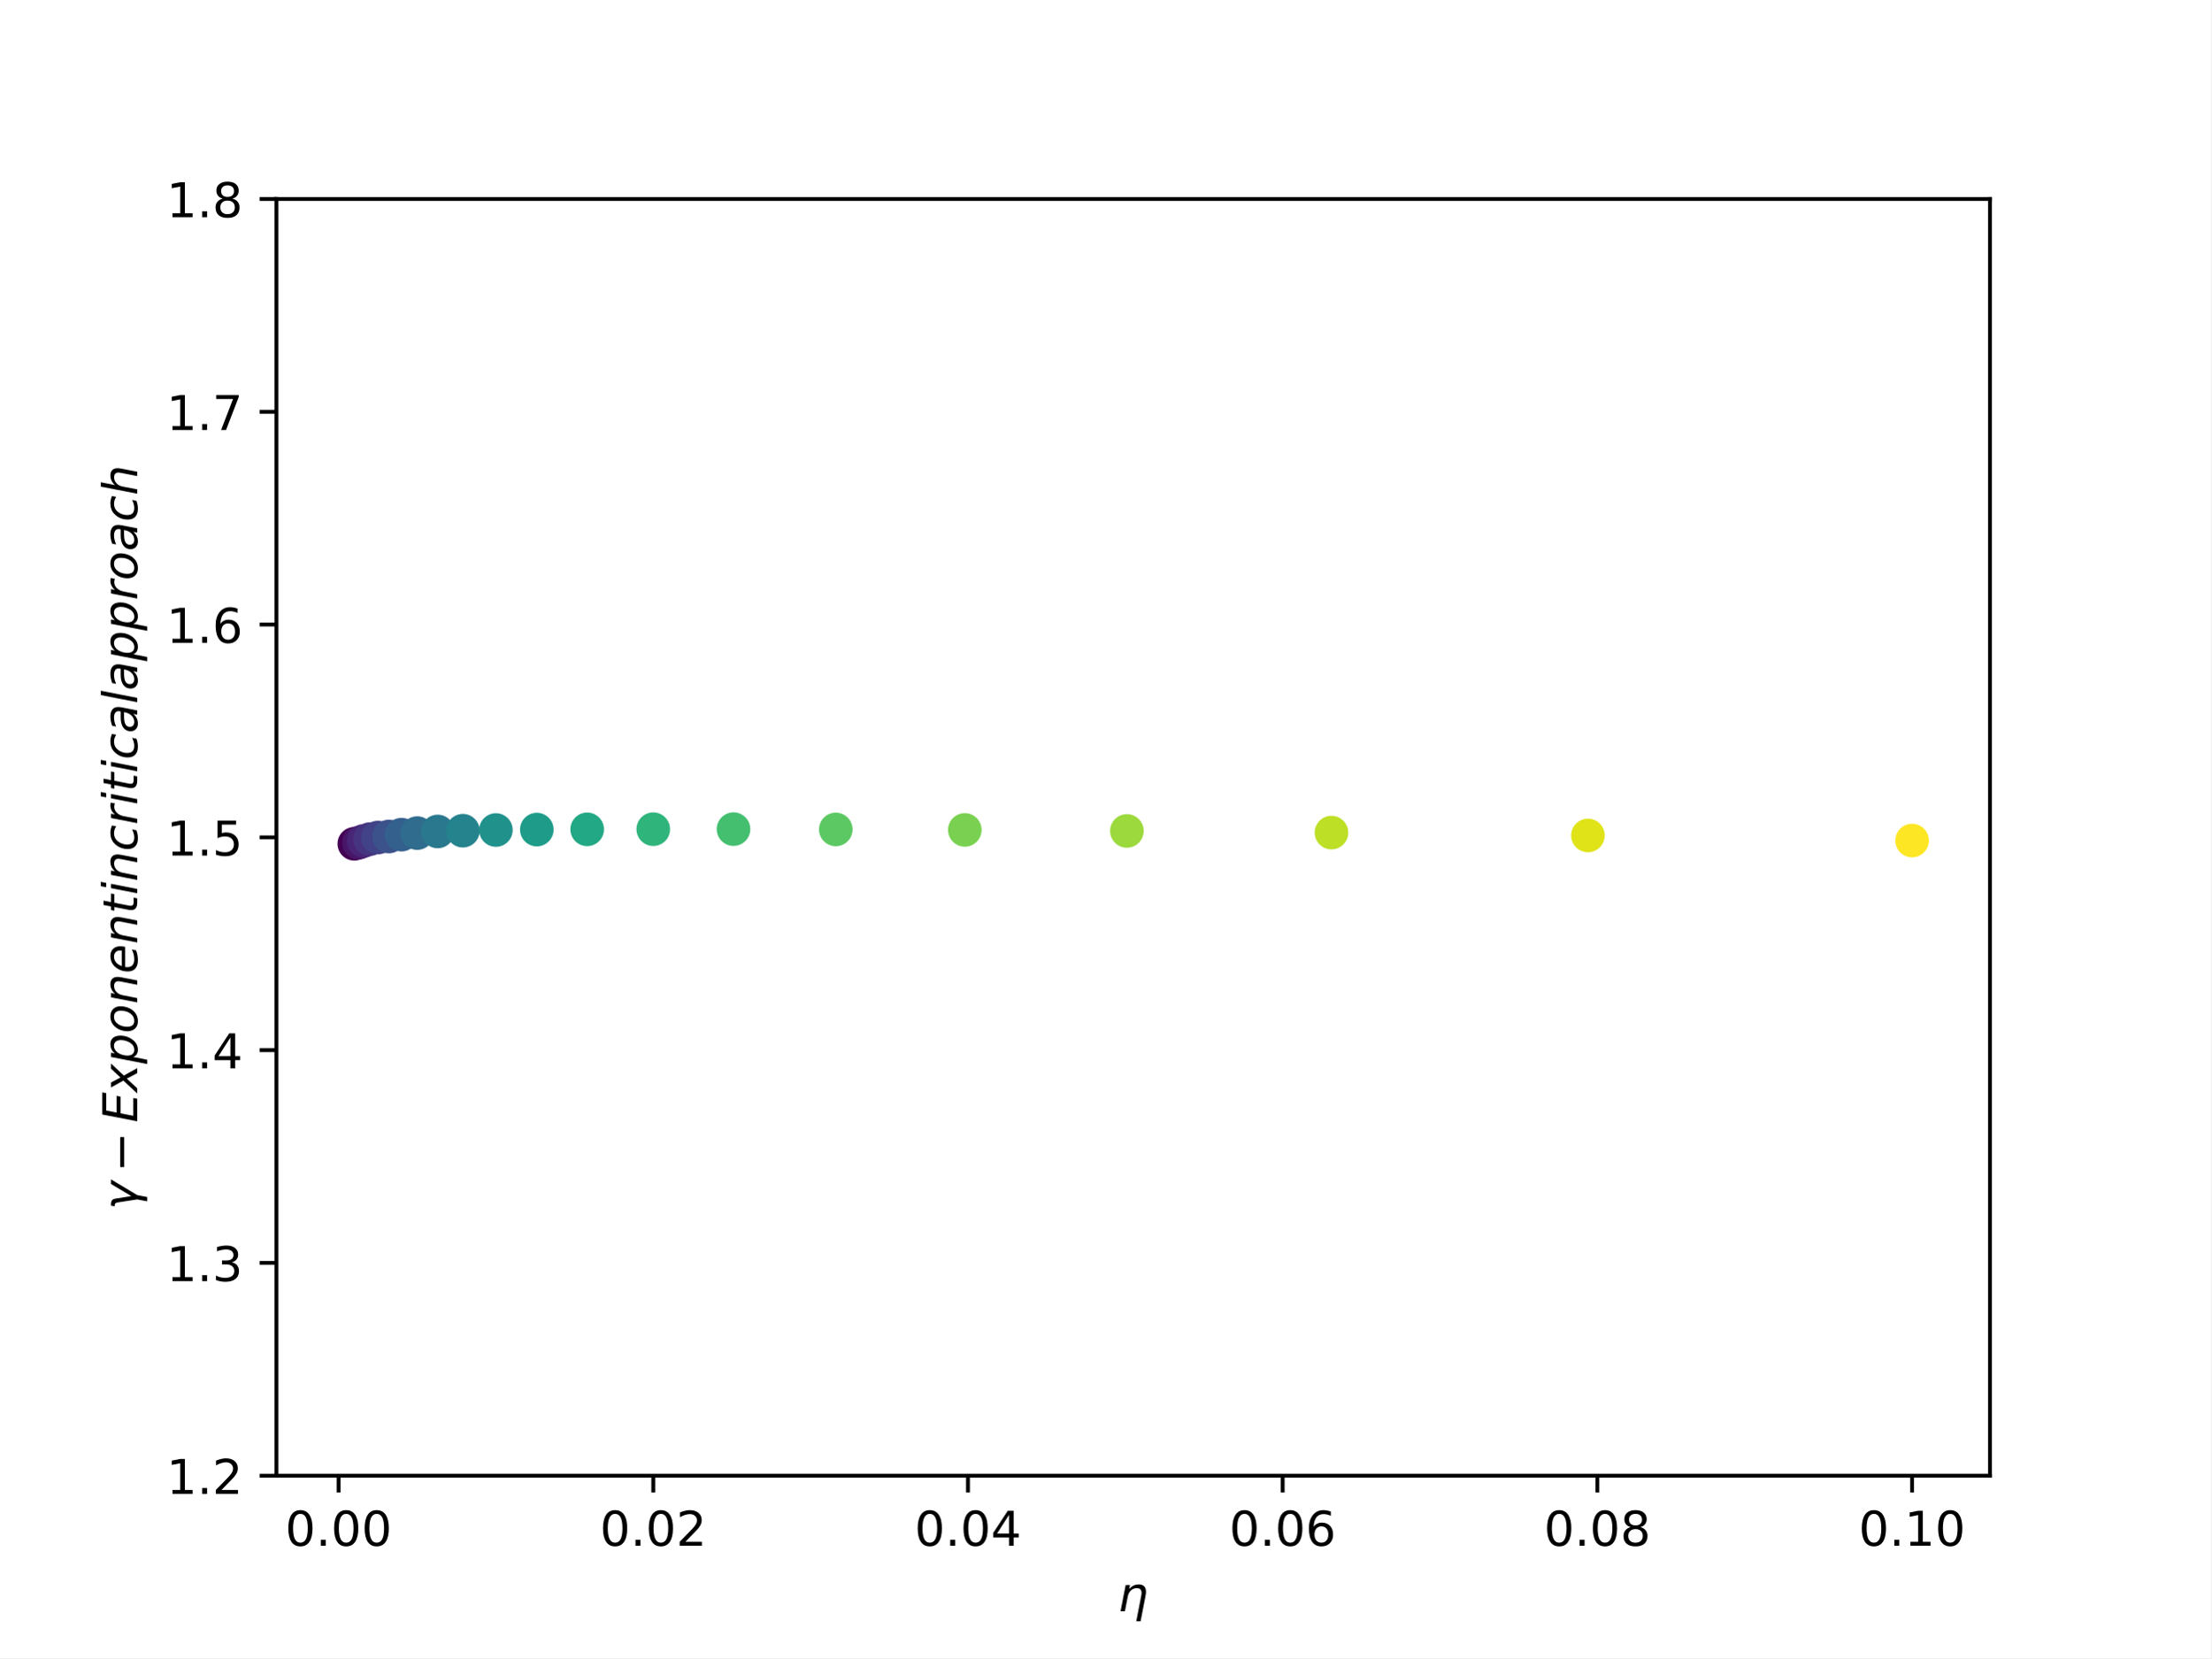
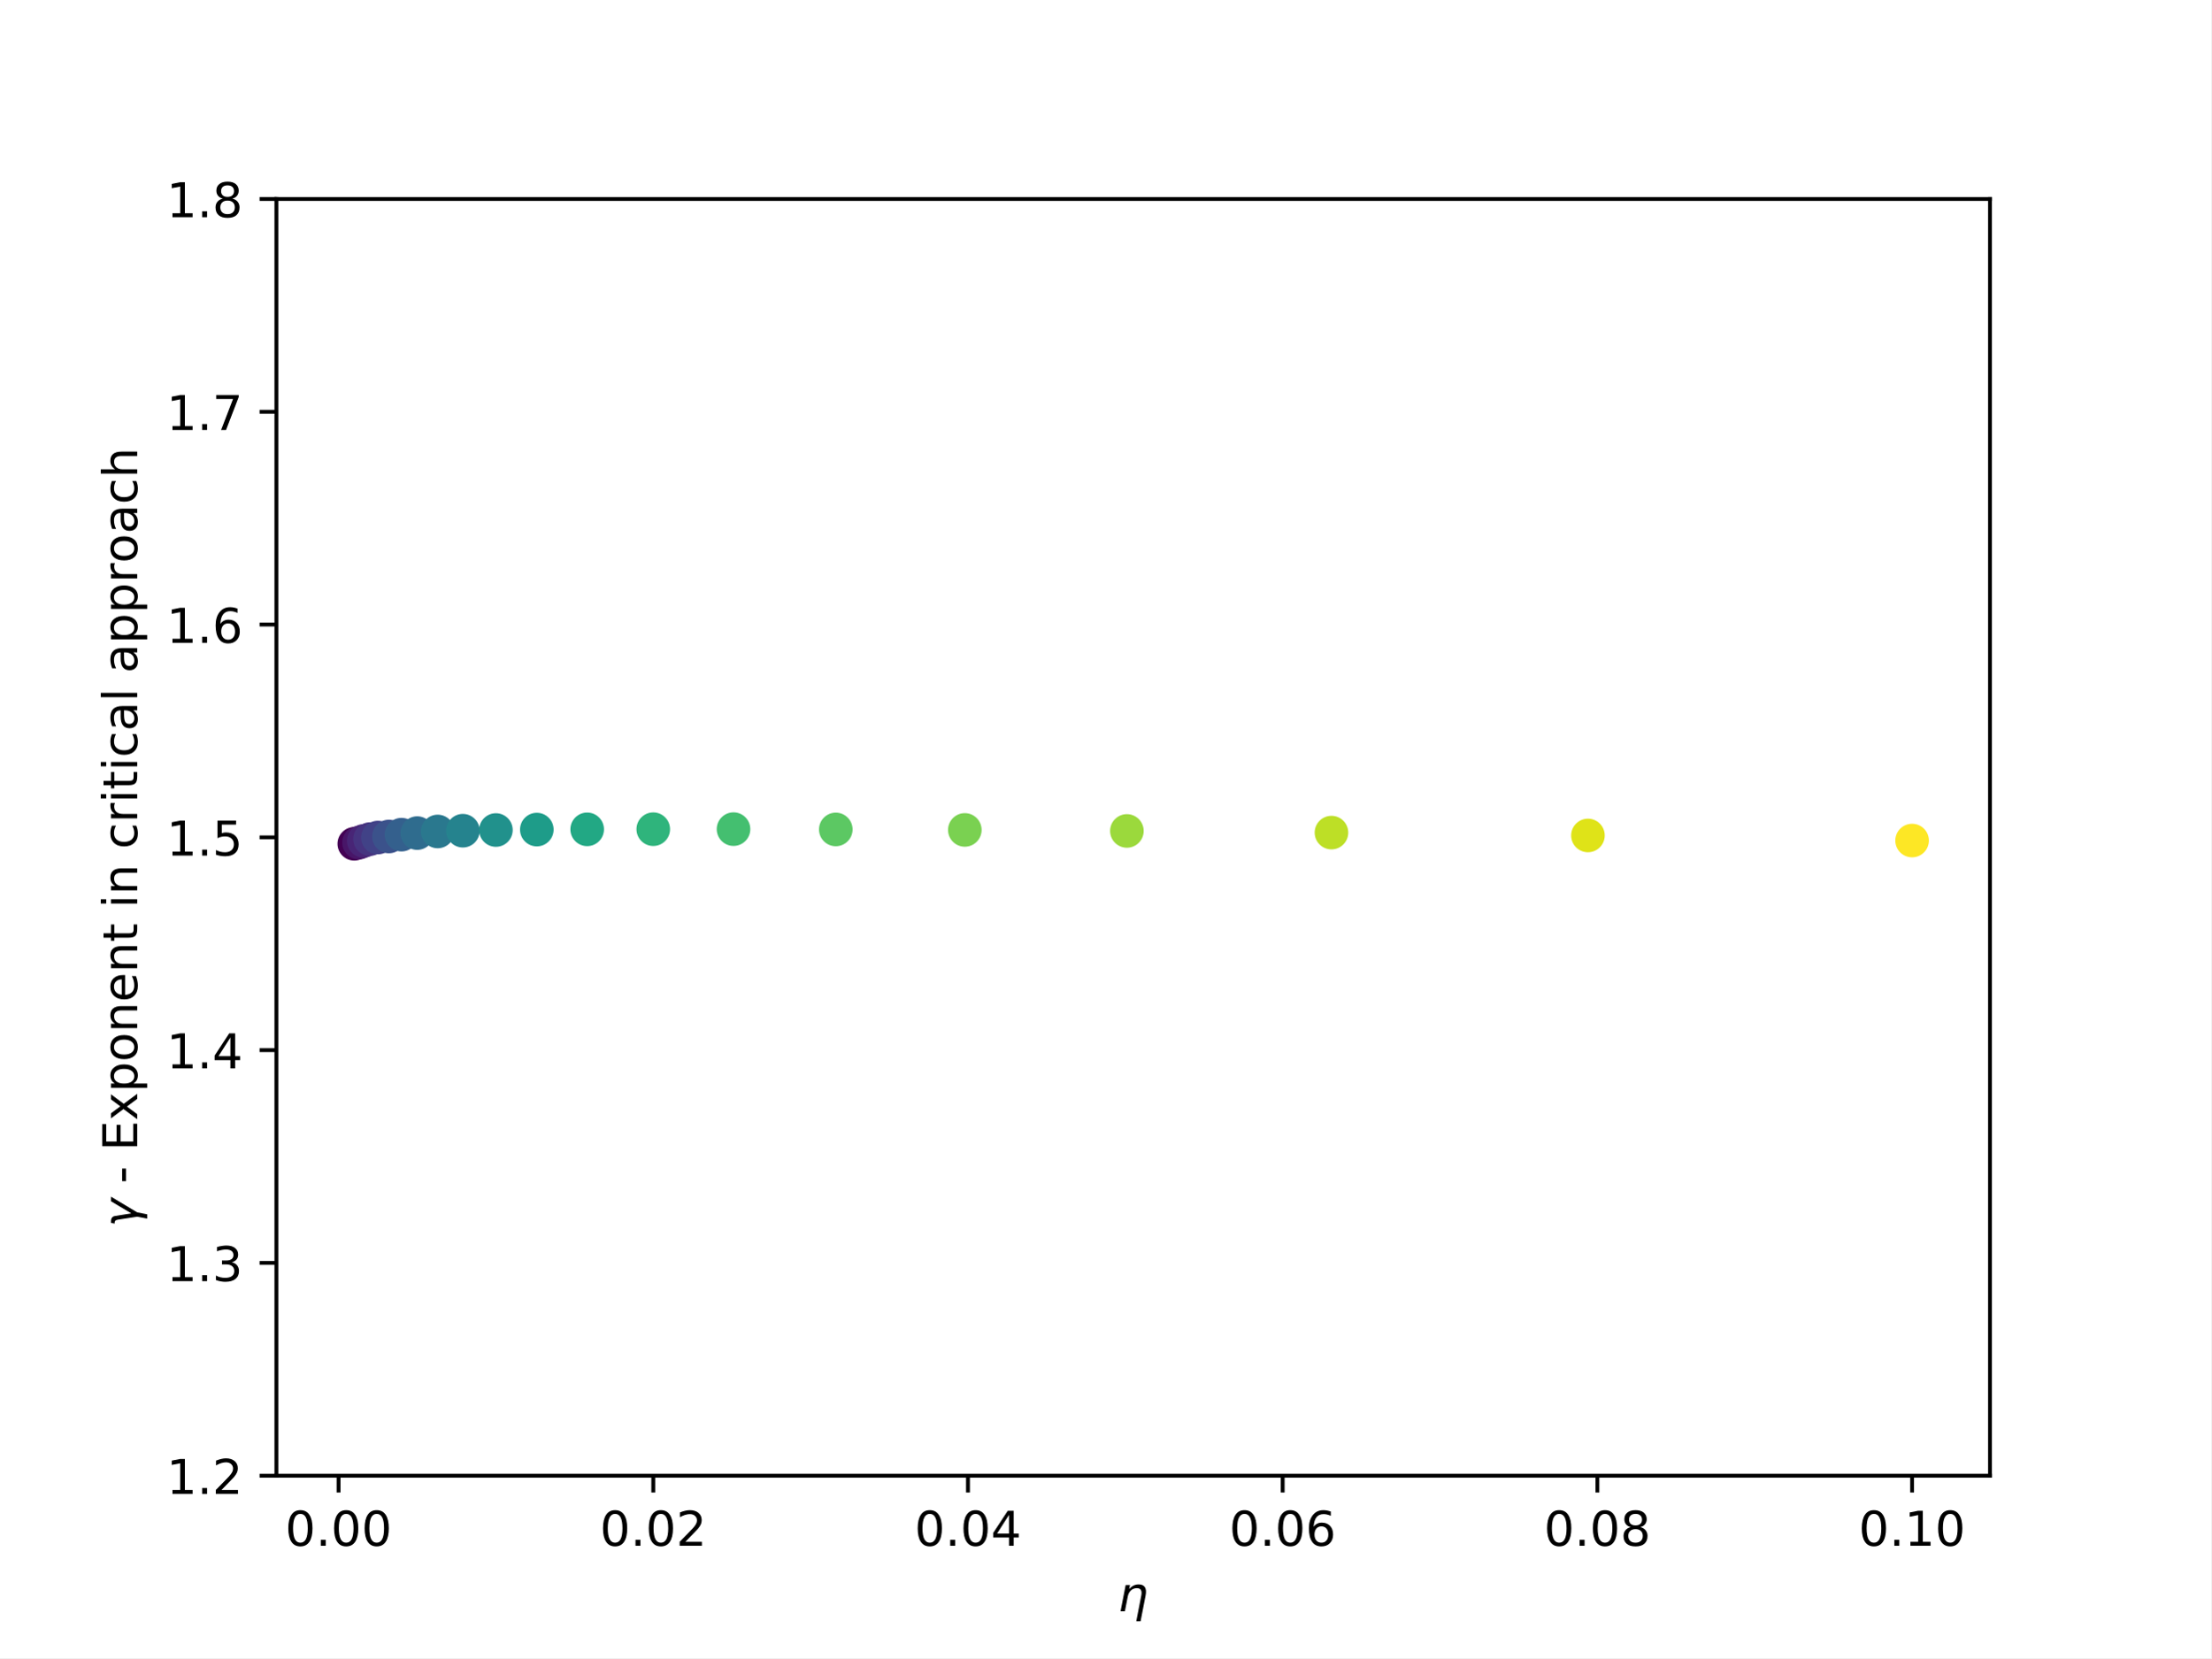
<svg xmlns="http://www.w3.org/2000/svg" xmlns:xlink="http://www.w3.org/1999/xlink" height="345.6pt" version="1.1" viewBox="0 0 460.8 345.6" width="460.8pt">
  <defs>
    <style type="text/css">*{stroke-linecap:butt;stroke-linejoin:round;}</style>
  </defs>
  <g id="figure_1">
    <g id="patch_1">
      <path d="M 0 345.6  L 460.8 345.6  L 460.8 0  L 0 0  z " style="fill:#ffffff;" />
    </g>
    <g id="axes_1">
      <g id="patch_2">
        <path d="M 57.6 307.584  L 414.72 307.584  L 414.72 41.472  L 57.6 41.472  z " style="fill:#ffffff;" />
      </g>
      <g id="PathCollection_1">
        <defs>
-           <path d="M 0 3  C 0.796 3 1.559 2.684 2.121 2.121  C 2.684 1.559 3 0.796 3 -0  C 3 -0.796 2.684 -1.559 2.121 -2.121  C 1.559 -2.684 0.796 -3 0 -3  C -0.796 -3 -1.559 -2.684 -2.121 -2.121  C -2.684 -1.559 -3 -0.796 -3 0  C -3 0.796 -2.684 1.559 -2.121 2.121  C -1.559 2.684 -0.796 3 0 3  z " id="C0_0_fc2ce2a494" />
+           <path d="M 0 3  C 0.796 3 1.559 2.684 2.121 2.121  C 2.684 1.559 3 0.796 3 -0  C 3 -0.796 2.684 -1.559 2.121 -2.121  C 1.559 -2.684 0.796 -3 0 -3  C -0.796 -3 -1.559 -2.684 -2.121 -2.121  C -2.684 -1.559 -3 -0.796 -3 0  C -3 0.796 -2.684 1.559 -2.121 2.121  C -1.559 2.684 -0.796 3 0 3  z " id="C0_0_1f437078ad" />
        </defs>
-         <g clip-path="url(#p2dc2ebb8d2)">
-           <use style="fill:#440154;stroke:#440154;" x="73.833" xlink:href="#C0_0_fc2ce2a494" y="175.874" />
-         </g>
-         <g clip-path="url(#p2dc2ebb8d2)">
-           <use style="fill:#481668;stroke:#481668;" x="74.817" xlink:href="#C0_0_fc2ce2a494" y="175.63" />
-         </g>
-         <g clip-path="url(#p2dc2ebb8d2)">
-           <use style="fill:#482576;stroke:#482576;" x="75.8" xlink:href="#C0_0_fc2ce2a494" y="175.27" />
-         </g>
-         <g clip-path="url(#p2dc2ebb8d2)">
-           <use style="fill:#463480;stroke:#463480;" x="77.112" xlink:href="#C0_0_fc2ce2a494" y="174.889" />
-         </g>
-         <g clip-path="url(#p2dc2ebb8d2)">
-           <use style="fill:#414287;stroke:#414287;" x="78.752" xlink:href="#C0_0_fc2ce2a494" y="174.568" />
-         </g>
-         <g clip-path="url(#p2dc2ebb8d2)">
-           <use style="fill:#3b528b;stroke:#3b528b;" x="81.047" xlink:href="#C0_0_fc2ce2a494" y="174.351" />
-         </g>
-         <g clip-path="url(#p2dc2ebb8d2)">
-           <use style="fill:#34608d;stroke:#34608d;" x="83.671" xlink:href="#C0_0_fc2ce2a494" y="173.969" />
-         </g>
-         <g clip-path="url(#p2dc2ebb8d2)">
-           <use style="fill:#2f6c8e;stroke:#2f6c8e;" x="86.95" xlink:href="#C0_0_fc2ce2a494" y="173.641" />
-         </g>
-         <g clip-path="url(#p2dc2ebb8d2)">
-           <use style="fill:#2a788e;stroke:#2a788e;" x="91.213" xlink:href="#C0_0_fc2ce2a494" y="173.303" />
-         </g>
-         <g clip-path="url(#p2dc2ebb8d2)">
-           <use style="fill:#25838e;stroke:#25838e;" x="96.46" xlink:href="#C0_0_fc2ce2a494" y="173.145" />
-         </g>
-         <g clip-path="url(#p2dc2ebb8d2)">
-           <use style="fill:#21918c;stroke:#21918c;" x="103.347" xlink:href="#C0_0_fc2ce2a494" y="173.002" />
-         </g>
-         <g clip-path="url(#p2dc2ebb8d2)">
-           <use style="fill:#1e9c89;stroke:#1e9c89;" x="111.873" xlink:href="#C0_0_fc2ce2a494" y="172.911" />
-         </g>
-         <g clip-path="url(#p2dc2ebb8d2)">
-           <use style="fill:#22a884;stroke:#22a884;" x="122.367" xlink:href="#C0_0_fc2ce2a494" y="172.859" />
-         </g>
-         <g clip-path="url(#p2dc2ebb8d2)">
-           <use style="fill:#2fb47c;stroke:#2fb47c;" x="136.14" xlink:href="#C0_0_fc2ce2a494" y="172.829" />
-         </g>
-         <g clip-path="url(#p2dc2ebb8d2)">
-           <use style="fill:#44bf70;stroke:#44bf70;" x="152.865" xlink:href="#C0_0_fc2ce2a494" y="172.817" />
-         </g>
-         <g clip-path="url(#p2dc2ebb8d2)">
-           <use style="fill:#5cc863;stroke:#5cc863;" x="174.18" xlink:href="#C0_0_fc2ce2a494" y="172.88" />
-         </g>
-         <g clip-path="url(#p2dc2ebb8d2)">
-           <use style="fill:#7ad151;stroke:#7ad151;" x="201.071" xlink:href="#C0_0_fc2ce2a494" y="172.982" />
-         </g>
-         <g clip-path="url(#p2dc2ebb8d2)">
-           <use style="fill:#9bd93c;stroke:#9bd93c;" x="234.848" xlink:href="#C0_0_fc2ce2a494" y="173.192" />
-         </g>
-         <g clip-path="url(#p2dc2ebb8d2)">
-           <use style="fill:#bddf26;stroke:#bddf26;" x="277.48" xlink:href="#C0_0_fc2ce2a494" y="173.539" />
-         </g>
-         <g clip-path="url(#p2dc2ebb8d2)">
-           <use style="fill:#dfe318;stroke:#dfe318;" x="330.933" xlink:href="#C0_0_fc2ce2a494" y="174.136" />
-         </g>
-         <g clip-path="url(#p2dc2ebb8d2)">
-           <use style="fill:#fde725;stroke:#fde725;" x="398.487" xlink:href="#C0_0_fc2ce2a494" y="175.195" />
+         <g clip-path="url(#pc277d22ab6)">
+           <use style="fill:#440154;stroke:#440154;" x="73.833" xlink:href="#C0_0_1f437078ad" y="175.874" />
+         </g>
+         <g clip-path="url(#pc277d22ab6)">
+           <use style="fill:#481668;stroke:#481668;" x="74.817" xlink:href="#C0_0_1f437078ad" y="175.63" />
+         </g>
+         <g clip-path="url(#pc277d22ab6)">
+           <use style="fill:#482576;stroke:#482576;" x="75.8" xlink:href="#C0_0_1f437078ad" y="175.27" />
+         </g>
+         <g clip-path="url(#pc277d22ab6)">
+           <use style="fill:#463480;stroke:#463480;" x="77.112" xlink:href="#C0_0_1f437078ad" y="174.889" />
+         </g>
+         <g clip-path="url(#pc277d22ab6)">
+           <use style="fill:#414287;stroke:#414287;" x="78.752" xlink:href="#C0_0_1f437078ad" y="174.568" />
+         </g>
+         <g clip-path="url(#pc277d22ab6)">
+           <use style="fill:#3b528b;stroke:#3b528b;" x="81.047" xlink:href="#C0_0_1f437078ad" y="174.351" />
+         </g>
+         <g clip-path="url(#pc277d22ab6)">
+           <use style="fill:#34608d;stroke:#34608d;" x="83.671" xlink:href="#C0_0_1f437078ad" y="173.969" />
+         </g>
+         <g clip-path="url(#pc277d22ab6)">
+           <use style="fill:#2f6c8e;stroke:#2f6c8e;" x="86.95" xlink:href="#C0_0_1f437078ad" y="173.641" />
+         </g>
+         <g clip-path="url(#pc277d22ab6)">
+           <use style="fill:#2a788e;stroke:#2a788e;" x="91.213" xlink:href="#C0_0_1f437078ad" y="173.303" />
+         </g>
+         <g clip-path="url(#pc277d22ab6)">
+           <use style="fill:#25838e;stroke:#25838e;" x="96.46" xlink:href="#C0_0_1f437078ad" y="173.145" />
+         </g>
+         <g clip-path="url(#pc277d22ab6)">
+           <use style="fill:#21918c;stroke:#21918c;" x="103.347" xlink:href="#C0_0_1f437078ad" y="173.002" />
+         </g>
+         <g clip-path="url(#pc277d22ab6)">
+           <use style="fill:#1e9c89;stroke:#1e9c89;" x="111.873" xlink:href="#C0_0_1f437078ad" y="172.911" />
+         </g>
+         <g clip-path="url(#pc277d22ab6)">
+           <use style="fill:#22a884;stroke:#22a884;" x="122.367" xlink:href="#C0_0_1f437078ad" y="172.859" />
+         </g>
+         <g clip-path="url(#pc277d22ab6)">
+           <use style="fill:#2fb47c;stroke:#2fb47c;" x="136.14" xlink:href="#C0_0_1f437078ad" y="172.829" />
+         </g>
+         <g clip-path="url(#pc277d22ab6)">
+           <use style="fill:#44bf70;stroke:#44bf70;" x="152.865" xlink:href="#C0_0_1f437078ad" y="172.817" />
+         </g>
+         <g clip-path="url(#pc277d22ab6)">
+           <use style="fill:#5cc863;stroke:#5cc863;" x="174.18" xlink:href="#C0_0_1f437078ad" y="172.88" />
+         </g>
+         <g clip-path="url(#pc277d22ab6)">
+           <use style="fill:#7ad151;stroke:#7ad151;" x="201.071" xlink:href="#C0_0_1f437078ad" y="172.982" />
+         </g>
+         <g clip-path="url(#pc277d22ab6)">
+           <use style="fill:#9bd93c;stroke:#9bd93c;" x="234.848" xlink:href="#C0_0_1f437078ad" y="173.192" />
+         </g>
+         <g clip-path="url(#pc277d22ab6)">
+           <use style="fill:#bddf26;stroke:#bddf26;" x="277.48" xlink:href="#C0_0_1f437078ad" y="173.539" />
+         </g>
+         <g clip-path="url(#pc277d22ab6)">
+           <use style="fill:#dfe318;stroke:#dfe318;" x="330.933" xlink:href="#C0_0_1f437078ad" y="174.136" />
+         </g>
+         <g clip-path="url(#pc277d22ab6)">
+           <use style="fill:#fde725;stroke:#fde725;" x="398.487" xlink:href="#C0_0_1f437078ad" y="175.195" />
        </g>
      </g>
      <g id="matplotlib.axis_1">
        <g id="xtick_1">
          <g id="line2d_1">
            <defs>
-               <path d="M 0 0  L 0 3.5  " id="m85470a67e2" style="stroke:#000000;stroke-width:0.8;" />
+               <path d="M 0 0  L 0 3.5  " id="m353376fe23" style="stroke:#000000;stroke-width:0.8;" />
            </defs>
            <g>
-               <use style="stroke:#000000;stroke-width:0.8;" x="70.553" xlink:href="#m85470a67e2" y="307.584" />
+               <use style="stroke:#000000;stroke-width:0.8;" x="70.553" xlink:href="#m353376fe23" y="307.584" />
            </g>
          </g>
          <g id="text_1">
            <g transform="translate(59.42058 322.1824)scale(0.1 -0.1)">
              <defs>
                <path d="M 2034 4250  Q 1547 4250 1301 3770  Q 1056 3291 1056 2328  Q 1056 1369 1301 889  Q 1547 409 2034 409  Q 2525 409 2770 889  Q 3016 1369 3016 2328  Q 3016 3291 2770 3770  Q 2525 4250 2034 4250  z M 2034 4750  Q 2819 4750 3233 4129  Q 3647 3509 3647 2328  Q 3647 1150 3233 529  Q 2819 -91 2034 -91  Q 1250 -91 836 529  Q 422 1150 422 2328  Q 422 3509 836 4129  Q 1250 4750 2034 4750  z " id="DejaVuSans-30" transform="scale(0.015625)" />
                <path d="M 684 794  L 1344 794  L 1344 0  L 684 0  L 684 794  z " id="DejaVuSans-2e" transform="scale(0.015625)" />
              </defs>
              <use xlink:href="#DejaVuSans-30" />
              <use x="63.623" xlink:href="#DejaVuSans-2e" />
              <use x="95.41" xlink:href="#DejaVuSans-30" />
              <use x="159.033" xlink:href="#DejaVuSans-30" />
            </g>
          </g>
        </g>
        <g id="xtick_2">
          <g id="line2d_2">
            <g>
-               <use style="stroke:#000000;stroke-width:0.8;" x="136.14" xlink:href="#m85470a67e2" y="307.584" />
+               <use style="stroke:#000000;stroke-width:0.8;" x="136.14" xlink:href="#m353376fe23" y="307.584" />
            </g>
          </g>
          <g id="text_2">
            <g transform="translate(125.0074 322.1824)scale(0.1 -0.1)">
              <defs>
                <path d="M 1228 531  L 3431 531  L 3431 0  L 469 0  L 469 531  Q 828 903 1448 1529  Q 2069 2156 2228 2338  Q 2531 2678 2651 2914  Q 2772 3150 2772 3378  Q 2772 3750 2511 3984  Q 2250 4219 1831 4219  Q 1534 4219 1204 4116  Q 875 4013 500 3803  L 500 4441  Q 881 4594 1212 4672  Q 1544 4750 1819 4750  Q 2544 4750 2975 4387  Q 3406 4025 3406 3419  Q 3406 3131 3298 2873  Q 3191 2616 2906 2266  Q 2828 2175 2409 1742  Q 1991 1309 1228 531  z " id="DejaVuSans-32" transform="scale(0.015625)" />
              </defs>
              <use xlink:href="#DejaVuSans-30" />
              <use x="63.623" xlink:href="#DejaVuSans-2e" />
              <use x="95.41" xlink:href="#DejaVuSans-30" />
              <use x="159.033" xlink:href="#DejaVuSans-32" />
            </g>
          </g>
        </g>
        <g id="xtick_3">
          <g id="line2d_3">
            <g>
-               <use style="stroke:#000000;stroke-width:0.8;" x="201.727" xlink:href="#m85470a67e2" y="307.584" />
+               <use style="stroke:#000000;stroke-width:0.8;" x="201.727" xlink:href="#m353376fe23" y="307.584" />
            </g>
          </g>
          <g id="text_3">
            <g transform="translate(190.5941 322.1824)scale(0.1 -0.1)">
              <defs>
                <path d="M 2419 4116  L 825 1625  L 2419 1625  L 2419 4116  z M 2253 4666  L 3047 4666  L 3047 1625  L 3713 1625  L 3713 1100  L 3047 1100  L 3047 0  L 2419 0  L 2419 1100  L 313 1100  L 313 1709  L 2253 4666  z " id="DejaVuSans-34" transform="scale(0.015625)" />
              </defs>
              <use xlink:href="#DejaVuSans-30" />
              <use x="63.623" xlink:href="#DejaVuSans-2e" />
              <use x="95.41" xlink:href="#DejaVuSans-30" />
              <use x="159.033" xlink:href="#DejaVuSans-34" />
            </g>
          </g>
        </g>
        <g id="xtick_4">
          <g id="line2d_4">
            <g>
-               <use style="stroke:#000000;stroke-width:0.8;" x="267.314" xlink:href="#m85470a67e2" y="307.584" />
+               <use style="stroke:#000000;stroke-width:0.8;" x="267.314" xlink:href="#m353376fe23" y="307.584" />
            </g>
          </g>
          <g id="text_4">
            <g transform="translate(256.1809 322.1824)scale(0.1 -0.1)">
              <defs>
                <path d="M 2113 2584  Q 1688 2584 1439 2293  Q 1191 2003 1191 1497  Q 1191 994 1439 701  Q 1688 409 2113 409  Q 2538 409 2786 701  Q 3034 994 3034 1497  Q 3034 2003 2786 2293  Q 2538 2584 2113 2584  z M 3366 4563  L 3366 3988  Q 3128 4100 2886 4159  Q 2644 4219 2406 4219  Q 1781 4219 1451 3797  Q 1122 3375 1075 2522  Q 1259 2794 1537 2939  Q 1816 3084 2150 3084  Q 2853 3084 3261 2657  Q 3669 2231 3669 1497  Q 3669 778 3244 343  Q 2819 -91 2113 -91  Q 1303 -91 875 529  Q 447 1150 447 2328  Q 447 3434 972 4092  Q 1497 4750 2381 4750  Q 2619 4750 2861 4703  Q 3103 4656 3366 4563  z " id="DejaVuSans-36" transform="scale(0.015625)" />
              </defs>
              <use xlink:href="#DejaVuSans-30" />
              <use x="63.623" xlink:href="#DejaVuSans-2e" />
              <use x="95.41" xlink:href="#DejaVuSans-30" />
              <use x="159.033" xlink:href="#DejaVuSans-36" />
            </g>
          </g>
        </g>
        <g id="xtick_5">
          <g id="line2d_5">
            <g>
-               <use style="stroke:#000000;stroke-width:0.8;" x="332.9" xlink:href="#m85470a67e2" y="307.584" />
+               <use style="stroke:#000000;stroke-width:0.8;" x="332.9" xlink:href="#m353376fe23" y="307.584" />
            </g>
          </g>
          <g id="text_5">
            <g transform="translate(321.7677 322.1824)scale(0.1 -0.1)">
              <defs>
                <path d="M 2034 2216  Q 1584 2216 1326 1975  Q 1069 1734 1069 1313  Q 1069 891 1326 650  Q 1584 409 2034 409  Q 2484 409 2743 651  Q 3003 894 3003 1313  Q 3003 1734 2745 1975  Q 2488 2216 2034 2216  z M 1403 2484  Q 997 2584 770 2862  Q 544 3141 544 3541  Q 544 4100 942 4425  Q 1341 4750 2034 4750  Q 2731 4750 3128 4425  Q 3525 4100 3525 3541  Q 3525 3141 3298 2862  Q 3072 2584 2669 2484  Q 3125 2378 3379 2068  Q 3634 1759 3634 1313  Q 3634 634 3220 271  Q 2806 -91 2034 -91  Q 1263 -91 848 271  Q 434 634 434 1313  Q 434 1759 690 2068  Q 947 2378 1403 2484  z M 1172 3481  Q 1172 3119 1398 2916  Q 1625 2713 2034 2713  Q 2441 2713 2670 2916  Q 2900 3119 2900 3481  Q 2900 3844 2670 4047  Q 2441 4250 2034 4250  Q 1625 4250 1398 4047  Q 1172 3844 1172 3481  z " id="DejaVuSans-38" transform="scale(0.015625)" />
              </defs>
              <use xlink:href="#DejaVuSans-30" />
              <use x="63.623" xlink:href="#DejaVuSans-2e" />
              <use x="95.41" xlink:href="#DejaVuSans-30" />
              <use x="159.033" xlink:href="#DejaVuSans-38" />
            </g>
          </g>
        </g>
        <g id="xtick_6">
          <g id="line2d_6">
            <g>
-               <use style="stroke:#000000;stroke-width:0.8;" x="398.487" xlink:href="#m85470a67e2" y="307.584" />
+               <use style="stroke:#000000;stroke-width:0.8;" x="398.487" xlink:href="#m353376fe23" y="307.584" />
            </g>
          </g>
          <g id="text_6">
            <g transform="translate(387.3545 322.1824)scale(0.1 -0.1)">
              <defs>
                <path d="M 794 531  L 1825 531  L 1825 4091  L 703 3866  L 703 4441  L 1819 4666  L 2450 4666  L 2450 531  L 3481 531  L 3481 0  L 794 0  L 794 531  z " id="DejaVuSans-31" transform="scale(0.015625)" />
              </defs>
              <use xlink:href="#DejaVuSans-30" />
              <use x="63.623" xlink:href="#DejaVuSans-2e" />
              <use x="95.41" xlink:href="#DejaVuSans-31" />
              <use x="159.033" xlink:href="#DejaVuSans-30" />
            </g>
          </g>
        </g>
        <g id="text_7">
          <g transform="translate(232.96 335.8403)scale(0.1 -0.1)">
            <defs>
              <path d="M 3703 2113  L 3034 -1331  L 2459 -1331  L 3125 2094  Q 3222 2591 3075 2838  Q 2931 3084 2544 3084  Q 2078 3084 1750 2788  Q 1425 2491 1325 1978  L 941 0  L 363 0  L 1044 3500  L 1622 3500  L 1516 2956  Q 1781 3272 2094 3428  Q 2403 3584 2769 3584  Q 3372 3584 3609 3213  Q 3844 2838 3703 2113  z " id="DejaVuSans-Oblique-3b7" transform="scale(0.015625)" />
            </defs>
            <use xlink:href="#DejaVuSans-Oblique-3b7" />
          </g>
        </g>
      </g>
      <g id="matplotlib.axis_2">
        <g id="ytick_1">
          <g id="line2d_7">
            <defs>
-               <path d="M 0 0  L -3.5 0  " id="mc418769699" style="stroke:#000000;stroke-width:0.8;" />
+               <path d="M 0 0  L -3.5 0  " id="m6db419dd0a" style="stroke:#000000;stroke-width:0.8;" />
            </defs>
            <g>
-               <use style="stroke:#000000;stroke-width:0.8;" x="57.6" xlink:href="#mc418769699" y="307.584" />
+               <use style="stroke:#000000;stroke-width:0.8;" x="57.6" xlink:href="#m6db419dd0a" y="307.584" />
            </g>
          </g>
          <g id="text_8">
            <g transform="translate(34.69687 311.3832)scale(0.1 -0.1)">
              <use xlink:href="#DejaVuSans-31" />
              <use x="63.623" xlink:href="#DejaVuSans-2e" />
              <use x="95.41" xlink:href="#DejaVuSans-32" />
            </g>
          </g>
        </g>
        <g id="ytick_2">
          <g id="line2d_8">
            <g>
-               <use style="stroke:#000000;stroke-width:0.8;" x="57.6" xlink:href="#mc418769699" y="263.232" />
+               <use style="stroke:#000000;stroke-width:0.8;" x="57.6" xlink:href="#m6db419dd0a" y="263.232" />
            </g>
          </g>
          <g id="text_9">
            <g transform="translate(34.69687 267.0312)scale(0.1 -0.1)">
              <defs>
                <path d="M 2597 2516  Q 3050 2419 3304 2112  Q 3559 1806 3559 1356  Q 3559 666 3084 287  Q 2609 -91 1734 -91  Q 1441 -91 1130 -33  Q 819 25 488 141  L 488 750  Q 750 597 1062 519  Q 1375 441 1716 441  Q 2309 441 2620 675  Q 2931 909 2931 1356  Q 2931 1769 2642 2001  Q 2353 2234 1838 2234  L 1294 2234  L 1294 2753  L 1863 2753  Q 2328 2753 2575 2939  Q 2822 3125 2822 3475  Q 2822 3834 2567 4026  Q 2313 4219 1838 4219  Q 1578 4219 1281 4162  Q 984 4106 628 3988  L 628 4550  Q 988 4650 1302 4700  Q 1616 4750 1894 4750  Q 2613 4750 3031 4423  Q 3450 4097 3450 3541  Q 3450 3153 3228 2886  Q 3006 2619 2597 2516  z " id="DejaVuSans-33" transform="scale(0.015625)" />
              </defs>
              <use xlink:href="#DejaVuSans-31" />
              <use x="63.623" xlink:href="#DejaVuSans-2e" />
              <use x="95.41" xlink:href="#DejaVuSans-33" />
            </g>
          </g>
        </g>
        <g id="ytick_3">
          <g id="line2d_9">
            <g>
-               <use style="stroke:#000000;stroke-width:0.8;" x="57.6" xlink:href="#mc418769699" y="218.88" />
+               <use style="stroke:#000000;stroke-width:0.8;" x="57.6" xlink:href="#m6db419dd0a" y="218.88" />
            </g>
          </g>
          <g id="text_10">
            <g transform="translate(34.69687 222.6792)scale(0.1 -0.1)">
              <use xlink:href="#DejaVuSans-31" />
              <use x="63.623" xlink:href="#DejaVuSans-2e" />
              <use x="95.41" xlink:href="#DejaVuSans-34" />
            </g>
          </g>
        </g>
        <g id="ytick_4">
          <g id="line2d_10">
            <g>
-               <use style="stroke:#000000;stroke-width:0.8;" x="57.6" xlink:href="#mc418769699" y="174.528" />
+               <use style="stroke:#000000;stroke-width:0.8;" x="57.6" xlink:href="#m6db419dd0a" y="174.528" />
            </g>
          </g>
          <g id="text_11">
            <g transform="translate(34.69687 178.3272)scale(0.1 -0.1)">
              <defs>
                <path d="M 691 4666  L 3169 4666  L 3169 4134  L 1269 4134  L 1269 2991  Q 1406 3038 1543 3061  Q 1681 3084 1819 3084  Q 2600 3084 3056 2656  Q 3513 2228 3513 1497  Q 3513 744 3044 326  Q 2575 -91 1722 -91  Q 1428 -91 1123 -41  Q 819 9 494 109  L 494 744  Q 775 591 1075 516  Q 1375 441 1709 441  Q 2250 441 2565 725  Q 2881 1009 2881 1497  Q 2881 1984 2565 2268  Q 2250 2553 1709 2553  Q 1456 2553 1204 2497  Q 953 2441 691 2322  L 691 4666  z " id="DejaVuSans-35" transform="scale(0.015625)" />
              </defs>
              <use xlink:href="#DejaVuSans-31" />
              <use x="63.623" xlink:href="#DejaVuSans-2e" />
              <use x="95.41" xlink:href="#DejaVuSans-35" />
            </g>
          </g>
        </g>
        <g id="ytick_5">
          <g id="line2d_11">
            <g>
-               <use style="stroke:#000000;stroke-width:0.8;" x="57.6" xlink:href="#mc418769699" y="130.176" />
+               <use style="stroke:#000000;stroke-width:0.8;" x="57.6" xlink:href="#m6db419dd0a" y="130.176" />
            </g>
          </g>
          <g id="text_12">
            <g transform="translate(34.69687 133.9752)scale(0.1 -0.1)">
              <use xlink:href="#DejaVuSans-31" />
              <use x="63.623" xlink:href="#DejaVuSans-2e" />
              <use x="95.41" xlink:href="#DejaVuSans-36" />
            </g>
          </g>
        </g>
        <g id="ytick_6">
          <g id="line2d_12">
            <g>
-               <use style="stroke:#000000;stroke-width:0.8;" x="57.6" xlink:href="#mc418769699" y="85.824" />
+               <use style="stroke:#000000;stroke-width:0.8;" x="57.6" xlink:href="#m6db419dd0a" y="85.824" />
            </g>
          </g>
          <g id="text_13">
            <g transform="translate(34.69687 89.62322)scale(0.1 -0.1)">
              <defs>
                <path d="M 525 4666  L 3525 4666  L 3525 4397  L 1831 0  L 1172 0  L 2766 4134  L 525 4134  L 525 4666  z " id="DejaVuSans-37" transform="scale(0.015625)" />
              </defs>
              <use xlink:href="#DejaVuSans-31" />
              <use x="63.623" xlink:href="#DejaVuSans-2e" />
              <use x="95.41" xlink:href="#DejaVuSans-37" />
            </g>
          </g>
        </g>
        <g id="ytick_7">
          <g id="line2d_13">
            <g>
-               <use style="stroke:#000000;stroke-width:0.8;" x="57.6" xlink:href="#mc418769699" y="41.472" />
+               <use style="stroke:#000000;stroke-width:0.8;" x="57.6" xlink:href="#m6db419dd0a" y="41.472" />
            </g>
          </g>
          <g id="text_14">
            <g transform="translate(34.69687 45.27122)scale(0.1 -0.1)">
              <use xlink:href="#DejaVuSans-31" />
              <use x="63.623" xlink:href="#DejaVuSans-2e" />
              <use x="95.41" xlink:href="#DejaVuSans-38" />
            </g>
          </g>
        </g>
        <g id="text_15">
-           <g transform="translate(28.59688 252.178)rotate(-90)scale(0.1 -0.1)">
+           <g transform="translate(28.59688 255.778)rotate(-90)scale(0.1 -0.1)">
            <defs>
              <path d="M 1491 2950  L 1838 788  L 3456 3500  L 4066 3500  L 1972 0  L 1713 -1331  L 1138 -1331  L 1397 0  L 988 2613  Q 925 3006 628 3006  L 475 3006  L 569 3500  L 788 3500  Q 1403 3500 1491 2950  z " id="DejaVuSans-Oblique-3b3" transform="scale(0.015625)" />
-               <path d="M 678 2272  L 4684 2272  L 4684 1741  L 678 1741  L 678 2272  z " id="DejaVuSans-2212" transform="scale(0.015625)" />
-               <path d="M 1081 4666  L 4031 4666  L 3928 4134  L 1606 4134  L 1338 2753  L 3566 2753  L 3463 2222  L 1234 2222  L 909 531  L 3284 531  L 3181 0  L 172 0  L 1081 4666  z " id="DejaVuSans-Oblique-45" transform="scale(0.015625)" />
-               <path d="M 3841 3500  L 2234 1784  L 3219 0  L 2559 0  L 1819 1388  L 531 0  L -166 0  L 1556 1844  L 641 3500  L 1300 3500  L 1972 2234  L 3144 3500  L 3841 3500  z " id="DejaVuSans-Oblique-78" transform="scale(0.015625)" />
-               <path d="M 3175 2156  Q 3175 2616 2975 2859  Q 2775 3103 2400 3103  Q 2144 3103 1911 2972  Q 1678 2841 1497 2591  Q 1319 2344 1212 1994  Q 1106 1644 1106 1300  Q 1106 863 1306 627  Q 1506 391 1875 391  Q 2147 391 2380 519  Q 2613 647 2778 891  Q 2956 1147 3065 1494  Q 3175 1841 3175 2156  z M 1394 2969  Q 1625 3272 1939 3428  Q 2253 3584 2638 3584  Q 3175 3584 3472 3232  Q 3769 2881 3769 2247  Q 3769 1728 3584 1258  Q 3400 788 3053 416  Q 2822 169 2531 39  Q 2241 -91 1919 -91  Q 1547 -91 1294 64  Q 1041 219 916 525  L 556 -1331  L -19 -1331  L 922 3500  L 1497 3500  L 1394 2969  z " id="DejaVuSans-Oblique-70" transform="scale(0.015625)" />
-               <path d="M 1625 -91  Q 1009 -91 651 289  Q 294 669 294 1325  Q 294 1706 417 2101  Q 541 2497 738 2766  Q 1047 3184 1428 3384  Q 1809 3584 2291 3584  Q 2888 3584 3255 3212  Q 3622 2841 3622 2241  Q 3622 1825 3500 1412  Q 3378 1000 3181 728  Q 2875 309 2494 109  Q 2113 -91 1625 -91  z M 891 1344  Q 891 869 1089 633  Q 1288 397 1691 397  Q 2269 397 2648 901  Q 3028 1406 3028 2181  Q 3028 2634 2825 2865  Q 2622 3097 2228 3097  Q 1903 3097 1650 2945  Q 1397 2794 1197 2484  Q 1050 2253 970 1956  Q 891 1659 891 1344  z " id="DejaVuSans-Oblique-6f" transform="scale(0.015625)" />
-               <path d="M 3566 2113  L 3156 0  L 2578 0  L 2988 2091  Q 3016 2238 3031 2350  Q 3047 2463 3047 2528  Q 3047 2791 2881 2937  Q 2716 3084 2419 3084  Q 1956 3084 1622 2776  Q 1288 2469 1184 1941  L 800 0  L 225 0  L 903 3500  L 1478 3500  L 1363 2950  Q 1603 3253 1940 3418  Q 2278 3584 2650 3584  Q 3113 3584 3367 3334  Q 3622 3084 3622 2631  Q 3622 2519 3608 2391  Q 3594 2263 3566 2113  z " id="DejaVuSans-Oblique-6e" transform="scale(0.015625)" />
-               <path d="M 3078 2063  Q 3088 2113 3092 2166  Q 3097 2219 3097 2272  Q 3097 2653 2873 2875  Q 2650 3097 2266 3097  Q 1838 3097 1509 2826  Q 1181 2556 1013 2059  L 3078 2063  z M 3578 1613  L 903 1613  Q 884 1494 878 1425  Q 872 1356 872 1306  Q 872 872 1139 634  Q 1406 397 1894 397  Q 2269 397 2603 481  Q 2938 566 3225 728  L 3116 159  Q 2806 34 2476 -28  Q 2147 -91 1806 -91  Q 1078 -91 686 257  Q 294 606 294 1247  Q 294 1794 489 2264  Q 684 2734 1063 3103  Q 1306 3334 1642 3459  Q 1978 3584 2356 3584  Q 2950 3584 3301 3228  Q 3653 2872 3653 2272  Q 3653 2128 3634 1964  Q 3616 1800 3578 1613  z " id="DejaVuSans-Oblique-65" transform="scale(0.015625)" />
-               <path d="M 2706 3500  L 2619 3053  L 1472 3053  L 1100 1153  Q 1081 1047 1072 975  Q 1063 903 1063 863  Q 1063 663 1183 572  Q 1303 481 1569 481  L 2150 481  L 2053 0  L 1503 0  Q 991 0 739 200  Q 488 400 488 806  Q 488 878 497 964  Q 506 1050 525 1153  L 897 3053  L 409 3053  L 500 3500  L 978 3500  L 1172 4494  L 1747 4494  L 1556 3500  L 2706 3500  z " id="DejaVuSans-Oblique-74" transform="scale(0.015625)" />
-               <path d="M 1172 4863  L 1747 4863  L 1606 4134  L 1031 4134  L 1172 4863  z M 909 3500  L 1484 3500  L 800 0  L 225 0  L 909 3500  z " id="DejaVuSans-Oblique-69" transform="scale(0.015625)" />
-               <path d="M 3431 3366  L 3316 2797  Q 3109 2947 2876 3022  Q 2644 3097 2394 3097  Q 2119 3097 1870 3000  Q 1622 2903 1453 2725  Q 1184 2453 1037 2087  Q 891 1722 891 1331  Q 891 859 1127 628  Q 1363 397 1844 397  Q 2081 397 2348 469  Q 2616 541 2906 684  L 2797 116  Q 2547 13 2283 -39  Q 2019 -91 1741 -91  Q 1044 -91 669 257  Q 294 606 294 1253  Q 294 1797 489 2255  Q 684 2713 1069 3078  Q 1331 3328 1684 3456  Q 2038 3584 2456 3584  Q 2700 3584 2940 3529  Q 3181 3475 3431 3366  z " id="DejaVuSans-Oblique-63" transform="scale(0.015625)" />
-               <path d="M 2853 2969  Q 2766 3016 2653 3041  Q 2541 3066 2413 3066  Q 1953 3066 1609 2717  Q 1266 2369 1153 1784  L 800 0  L 225 0  L 909 3500  L 1484 3500  L 1375 2956  Q 1603 3259 1920 3421  Q 2238 3584 2597 3584  Q 2691 3584 2781 3573  Q 2872 3563 2963 3538  L 2853 2969  z " id="DejaVuSans-Oblique-72" transform="scale(0.015625)" />
-               <path d="M 3438 1997  L 3047 0  L 2472 0  L 2578 531  Q 2325 219 2001 64  Q 1678 -91 1281 -91  Q 834 -91 548 182  Q 263 456 263 884  Q 263 1497 752 1853  Q 1241 2209 2100 2209  L 2900 2209  L 2931 2363  Q 2938 2388 2941 2417  Q 2944 2447 2944 2509  Q 2944 2788 2717 2942  Q 2491 3097 2081 3097  Q 1800 3097 1504 3025  Q 1209 2953 897 2809  L 997 3341  Q 1322 3463 1633 3523  Q 1944 3584 2234 3584  Q 2853 3584 3176 3315  Q 3500 3047 3500 2534  Q 3500 2431 3484 2292  Q 3469 2153 3438 1997  z M 2816 1759  L 2241 1759  Q 1534 1759 1195 1570  Q 856 1381 856 984  Q 856 709 1029 553  Q 1203 397 1509 397  Q 1978 397 2328 733  Q 2678 1069 2791 1631  L 2816 1759  z " id="DejaVuSans-Oblique-61" transform="scale(0.015625)" />
-               <path d="M 1172 4863  L 1747 4863  L 800 0  L 225 0  L 1172 4863  z " id="DejaVuSans-Oblique-6c" transform="scale(0.015625)" />
-               <path d="M 3566 2113  L 3156 0  L 2578 0  L 2988 2091  Q 3016 2238 3031 2350  Q 3047 2463 3047 2528  Q 3047 2791 2881 2937  Q 2716 3084 2419 3084  Q 1956 3084 1617 2771  Q 1278 2459 1178 1941  L 800 0  L 225 0  L 1172 4863  L 1747 4863  L 1375 2950  Q 1594 3244 1934 3414  Q 2275 3584 2650 3584  Q 3113 3584 3367 3334  Q 3622 3084 3622 2631  Q 3622 2519 3608 2391  Q 3594 2263 3566 2113  z " id="DejaVuSans-Oblique-68" transform="scale(0.015625)" />
+               <path id="DejaVuSans-20" transform="scale(0.015625)" />
+               <path d="M 313 2009  L 1997 2009  L 1997 1497  L 313 1497  L 313 2009  z " id="DejaVuSans-2d" transform="scale(0.015625)" />
+               <path d="M 628 4666  L 3578 4666  L 3578 4134  L 1259 4134  L 1259 2753  L 3481 2753  L 3481 2222  L 1259 2222  L 1259 531  L 3634 531  L 3634 0  L 628 0  L 628 4666  z " id="DejaVuSans-45" transform="scale(0.015625)" />
+               <path d="M 3513 3500  L 2247 1797  L 3578 0  L 2900 0  L 1881 1375  L 863 0  L 184 0  L 1544 1831  L 300 3500  L 978 3500  L 1906 2253  L 2834 3500  L 3513 3500  z " id="DejaVuSans-78" transform="scale(0.015625)" />
+               <path d="M 1159 525  L 1159 -1331  L 581 -1331  L 581 3500  L 1159 3500  L 1159 2969  Q 1341 3281 1617 3432  Q 1894 3584 2278 3584  Q 2916 3584 3314 3078  Q 3713 2572 3713 1747  Q 3713 922 3314 415  Q 2916 -91 2278 -91  Q 1894 -91 1617 61  Q 1341 213 1159 525  z M 3116 1747  Q 3116 2381 2855 2742  Q 2594 3103 2138 3103  Q 1681 3103 1420 2742  Q 1159 2381 1159 1747  Q 1159 1113 1420 752  Q 1681 391 2138 391  Q 2594 391 2855 752  Q 3116 1113 3116 1747  z " id="DejaVuSans-70" transform="scale(0.015625)" />
+               <path d="M 1959 3097  Q 1497 3097 1228 2736  Q 959 2375 959 1747  Q 959 1119 1226 758  Q 1494 397 1959 397  Q 2419 397 2687 759  Q 2956 1122 2956 1747  Q 2956 2369 2687 2733  Q 2419 3097 1959 3097  z M 1959 3584  Q 2709 3584 3137 3096  Q 3566 2609 3566 1747  Q 3566 888 3137 398  Q 2709 -91 1959 -91  Q 1206 -91 779 398  Q 353 888 353 1747  Q 353 2609 779 3096  Q 1206 3584 1959 3584  z " id="DejaVuSans-6f" transform="scale(0.015625)" />
+               <path d="M 3513 2113  L 3513 0  L 2938 0  L 2938 2094  Q 2938 2591 2744 2837  Q 2550 3084 2163 3084  Q 1697 3084 1428 2787  Q 1159 2491 1159 1978  L 1159 0  L 581 0  L 581 3500  L 1159 3500  L 1159 2956  Q 1366 3272 1645 3428  Q 1925 3584 2291 3584  Q 2894 3584 3203 3211  Q 3513 2838 3513 2113  z " id="DejaVuSans-6e" transform="scale(0.015625)" />
+               <path d="M 3597 1894  L 3597 1613  L 953 1613  Q 991 1019 1311 708  Q 1631 397 2203 397  Q 2534 397 2845 478  Q 3156 559 3463 722  L 3463 178  Q 3153 47 2828 -22  Q 2503 -91 2169 -91  Q 1331 -91 842 396  Q 353 884 353 1716  Q 353 2575 817 3079  Q 1281 3584 2069 3584  Q 2775 3584 3186 3129  Q 3597 2675 3597 1894  z M 3022 2063  Q 3016 2534 2758 2815  Q 2500 3097 2075 3097  Q 1594 3097 1305 2825  Q 1016 2553 972 2059  L 3022 2063  z " id="DejaVuSans-65" transform="scale(0.015625)" />
+               <path d="M 1172 4494  L 1172 3500  L 2356 3500  L 2356 3053  L 1172 3053  L 1172 1153  Q 1172 725 1289 603  Q 1406 481 1766 481  L 2356 481  L 2356 0  L 1766 0  Q 1100 0 847 248  Q 594 497 594 1153  L 594 3053  L 172 3053  L 172 3500  L 594 3500  L 594 4494  L 1172 4494  z " id="DejaVuSans-74" transform="scale(0.015625)" />
+               <path d="M 603 3500  L 1178 3500  L 1178 0  L 603 0  L 603 3500  z M 603 4863  L 1178 4863  L 1178 4134  L 603 4134  L 603 4863  z " id="DejaVuSans-69" transform="scale(0.015625)" />
+               <path d="M 3122 3366  L 3122 2828  Q 2878 2963 2633 3030  Q 2388 3097 2138 3097  Q 1578 3097 1268 2742  Q 959 2388 959 1747  Q 959 1106 1268 751  Q 1578 397 2138 397  Q 2388 397 2633 464  Q 2878 531 3122 666  L 3122 134  Q 2881 22 2623 -34  Q 2366 -91 2075 -91  Q 1284 -91 818 406  Q 353 903 353 1747  Q 353 2603 823 3093  Q 1294 3584 2113 3584  Q 2378 3584 2631 3529  Q 2884 3475 3122 3366  z " id="DejaVuSans-63" transform="scale(0.015625)" />
+               <path d="M 2631 2963  Q 2534 3019 2420 3045  Q 2306 3072 2169 3072  Q 1681 3072 1420 2755  Q 1159 2438 1159 1844  L 1159 0  L 581 0  L 581 3500  L 1159 3500  L 1159 2956  Q 1341 3275 1631 3429  Q 1922 3584 2338 3584  Q 2397 3584 2469 3576  Q 2541 3569 2628 3553  L 2631 2963  z " id="DejaVuSans-72" transform="scale(0.015625)" />
+               <path d="M 2194 1759  Q 1497 1759 1228 1600  Q 959 1441 959 1056  Q 959 750 1161 570  Q 1363 391 1709 391  Q 2188 391 2477 730  Q 2766 1069 2766 1631  L 2766 1759  L 2194 1759  z M 3341 1997  L 3341 0  L 2766 0  L 2766 531  Q 2569 213 2275 61  Q 1981 -91 1556 -91  Q 1019 -91 701 211  Q 384 513 384 1019  Q 384 1609 779 1909  Q 1175 2209 1959 2209  L 2766 2209  L 2766 2266  Q 2766 2663 2505 2880  Q 2244 3097 1772 3097  Q 1472 3097 1187 3025  Q 903 2953 641 2809  L 641 3341  Q 956 3463 1253 3523  Q 1550 3584 1831 3584  Q 2591 3584 2966 3190  Q 3341 2797 3341 1997  z " id="DejaVuSans-61" transform="scale(0.015625)" />
+               <path d="M 603 4863  L 1178 4863  L 1178 0  L 603 0  L 603 4863  z " id="DejaVuSans-6c" transform="scale(0.015625)" />
+               <path d="M 3513 2113  L 3513 0  L 2938 0  L 2938 2094  Q 2938 2591 2744 2837  Q 2550 3084 2163 3084  Q 1697 3084 1428 2787  Q 1159 2491 1159 1978  L 1159 0  L 581 0  L 581 4863  L 1159 4863  L 1159 2956  Q 1366 3272 1645 3428  Q 1925 3584 2291 3584  Q 2894 3584 3203 3211  Q 3513 2838 3513 2113  z " id="DejaVuSans-68" transform="scale(0.015625)" />
            </defs>
            <use transform="translate(0 0.015625)" xlink:href="#DejaVuSans-Oblique-3b3" />
-             <use transform="translate(78.66211 0.015625)" xlink:href="#DejaVuSans-2212" />
-             <use transform="translate(181.9336 0.015625)" xlink:href="#DejaVuSans-Oblique-45" />
-             <use transform="translate(245.1172 0.015625)" xlink:href="#DejaVuSans-Oblique-78" />
-             <use transform="translate(304.2969 0.015625)" xlink:href="#DejaVuSans-Oblique-70" />
-             <use transform="translate(367.7734 0.015625)" xlink:href="#DejaVuSans-Oblique-6f" />
-             <use transform="translate(428.9551 0.015625)" xlink:href="#DejaVuSans-Oblique-6e" />
-             <use transform="translate(492.334 0.015625)" xlink:href="#DejaVuSans-Oblique-65" />
-             <use transform="translate(553.8574 0.015625)" xlink:href="#DejaVuSans-Oblique-6e" />
-             <use transform="translate(617.2363 0.015625)" xlink:href="#DejaVuSans-Oblique-74" />
-             <use transform="translate(656.4453 0.015625)" xlink:href="#DejaVuSans-Oblique-69" />
-             <use transform="translate(684.2285 0.015625)" xlink:href="#DejaVuSans-Oblique-6e" />
-             <use transform="translate(747.6074 0.015625)" xlink:href="#DejaVuSans-Oblique-63" />
-             <use transform="translate(802.5879 0.015625)" xlink:href="#DejaVuSans-Oblique-72" />
-             <use transform="translate(843.7012 0.015625)" xlink:href="#DejaVuSans-Oblique-69" />
-             <use transform="translate(871.4844 0.015625)" xlink:href="#DejaVuSans-Oblique-74" />
-             <use transform="translate(910.6934 0.015625)" xlink:href="#DejaVuSans-Oblique-69" />
-             <use transform="translate(938.4766 0.015625)" xlink:href="#DejaVuSans-Oblique-63" />
-             <use transform="translate(993.457 0.015625)" xlink:href="#DejaVuSans-Oblique-61" />
-             <use transform="translate(1054.736 0.015625)" xlink:href="#DejaVuSans-Oblique-6c" />
-             <use transform="translate(1082.52 0.015625)" xlink:href="#DejaVuSans-Oblique-61" />
-             <use transform="translate(1143.799 0.015625)" xlink:href="#DejaVuSans-Oblique-70" />
-             <use transform="translate(1207.275 0.015625)" xlink:href="#DejaVuSans-Oblique-70" />
-             <use transform="translate(1270.752 0.015625)" xlink:href="#DejaVuSans-Oblique-72" />
-             <use transform="translate(1311.865 0.015625)" xlink:href="#DejaVuSans-Oblique-6f" />
-             <use transform="translate(1373.047 0.015625)" xlink:href="#DejaVuSans-Oblique-61" />
-             <use transform="translate(1434.326 0.015625)" xlink:href="#DejaVuSans-Oblique-63" />
-             <use transform="translate(1489.307 0.015625)" xlink:href="#DejaVuSans-Oblique-68" />
+             <use transform="translate(59.17969 0.015625)" xlink:href="#DejaVuSans-20" />
+             <use transform="translate(90.9668 0.015625)" xlink:href="#DejaVuSans-2d" />
+             <use transform="translate(127.0508 0.015625)" xlink:href="#DejaVuSans-20" />
+             <use transform="translate(158.8379 0.015625)" xlink:href="#DejaVuSans-45" />
+             <use transform="translate(222.0215 0.015625)" xlink:href="#DejaVuSans-78" />
+             <use transform="translate(281.2012 0.015625)" xlink:href="#DejaVuSans-70" />
+             <use transform="translate(344.6777 0.015625)" xlink:href="#DejaVuSans-6f" />
+             <use transform="translate(405.8594 0.015625)" xlink:href="#DejaVuSans-6e" />
+             <use transform="translate(469.2383 0.015625)" xlink:href="#DejaVuSans-65" />
+             <use transform="translate(530.7617 0.015625)" xlink:href="#DejaVuSans-6e" />
+             <use transform="translate(594.1406 0.015625)" xlink:href="#DejaVuSans-74" />
+             <use transform="translate(633.3496 0.015625)" xlink:href="#DejaVuSans-20" />
+             <use transform="translate(665.1367 0.015625)" xlink:href="#DejaVuSans-69" />
+             <use transform="translate(692.9199 0.015625)" xlink:href="#DejaVuSans-6e" />
+             <use transform="translate(756.2988 0.015625)" xlink:href="#DejaVuSans-20" />
+             <use transform="translate(788.0859 0.015625)" xlink:href="#DejaVuSans-63" />
+             <use transform="translate(843.0664 0.015625)" xlink:href="#DejaVuSans-72" />
+             <use transform="translate(884.1797 0.015625)" xlink:href="#DejaVuSans-69" />
+             <use transform="translate(911.9629 0.015625)" xlink:href="#DejaVuSans-74" />
+             <use transform="translate(951.1719 0.015625)" xlink:href="#DejaVuSans-69" />
+             <use transform="translate(978.9551 0.015625)" xlink:href="#DejaVuSans-63" />
+             <use transform="translate(1033.936 0.015625)" xlink:href="#DejaVuSans-61" />
+             <use transform="translate(1095.215 0.015625)" xlink:href="#DejaVuSans-6c" />
+             <use transform="translate(1122.998 0.015625)" xlink:href="#DejaVuSans-20" />
+             <use transform="translate(1154.785 0.015625)" xlink:href="#DejaVuSans-61" />
+             <use transform="translate(1216.064 0.015625)" xlink:href="#DejaVuSans-70" />
+             <use transform="translate(1279.541 0.015625)" xlink:href="#DejaVuSans-70" />
+             <use transform="translate(1343.018 0.015625)" xlink:href="#DejaVuSans-72" />
+             <use transform="translate(1384.131 0.015625)" xlink:href="#DejaVuSans-6f" />
+             <use transform="translate(1445.312 0.015625)" xlink:href="#DejaVuSans-61" />
+             <use transform="translate(1506.592 0.015625)" xlink:href="#DejaVuSans-63" />
+             <use transform="translate(1561.572 0.015625)" xlink:href="#DejaVuSans-68" />
          </g>
        </g>
      </g>
      <g id="patch_3">
        <path d="M 57.6 307.584  L 57.6 41.472  " style="fill:none;stroke:#000000;stroke-linecap:square;stroke-linejoin:miter;stroke-width:0.8;" />
      </g>
      <g id="patch_4">
        <path d="M 414.72 307.584  L 414.72 41.472  " style="fill:none;stroke:#000000;stroke-linecap:square;stroke-linejoin:miter;stroke-width:0.8;" />
      </g>
      <g id="patch_5">
        <path d="M 57.6 307.584  L 414.72 307.584  " style="fill:none;stroke:#000000;stroke-linecap:square;stroke-linejoin:miter;stroke-width:0.8;" />
      </g>
      <g id="patch_6">
        <path d="M 57.6 41.472  L 414.72 41.472  " style="fill:none;stroke:#000000;stroke-linecap:square;stroke-linejoin:miter;stroke-width:0.8;" />
      </g>
    </g>
  </g>
  <defs>
-     <clipPath id="p2dc2ebb8d2">
+     <clipPath id="pc277d22ab6">
      <rect height="266.112" width="357.12" x="57.6" y="41.472" />
    </clipPath>
  </defs>
</svg>
